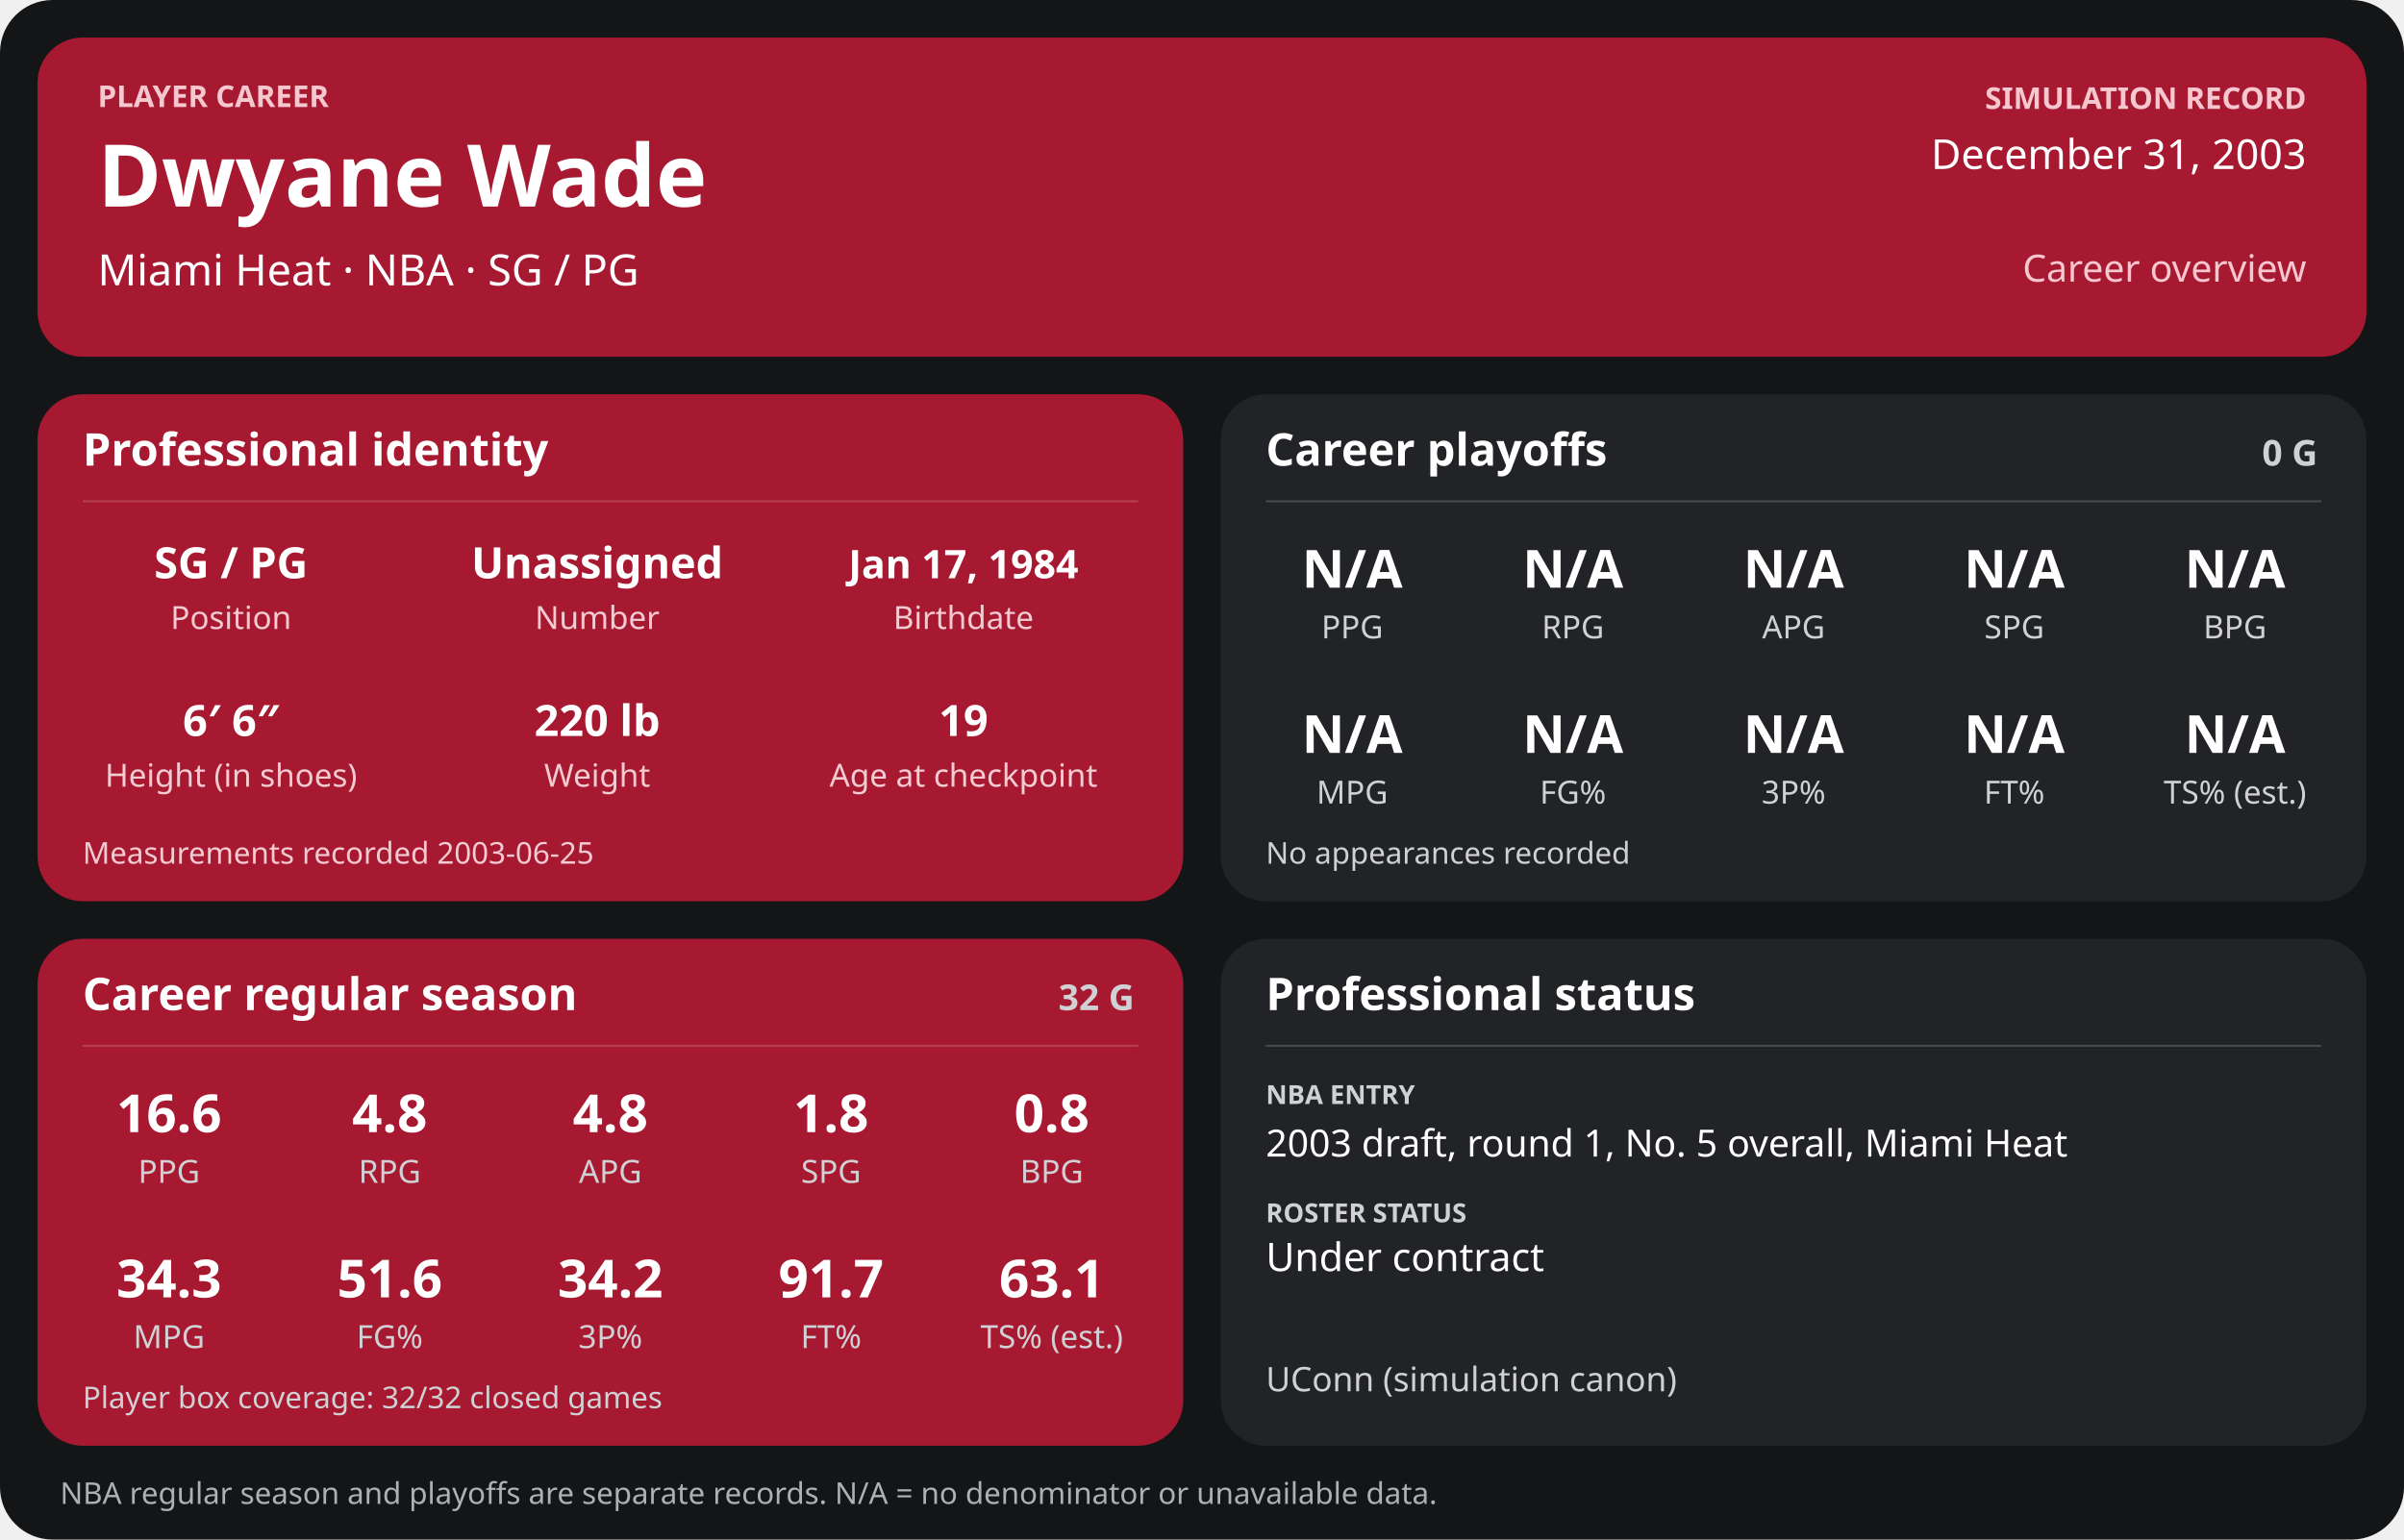
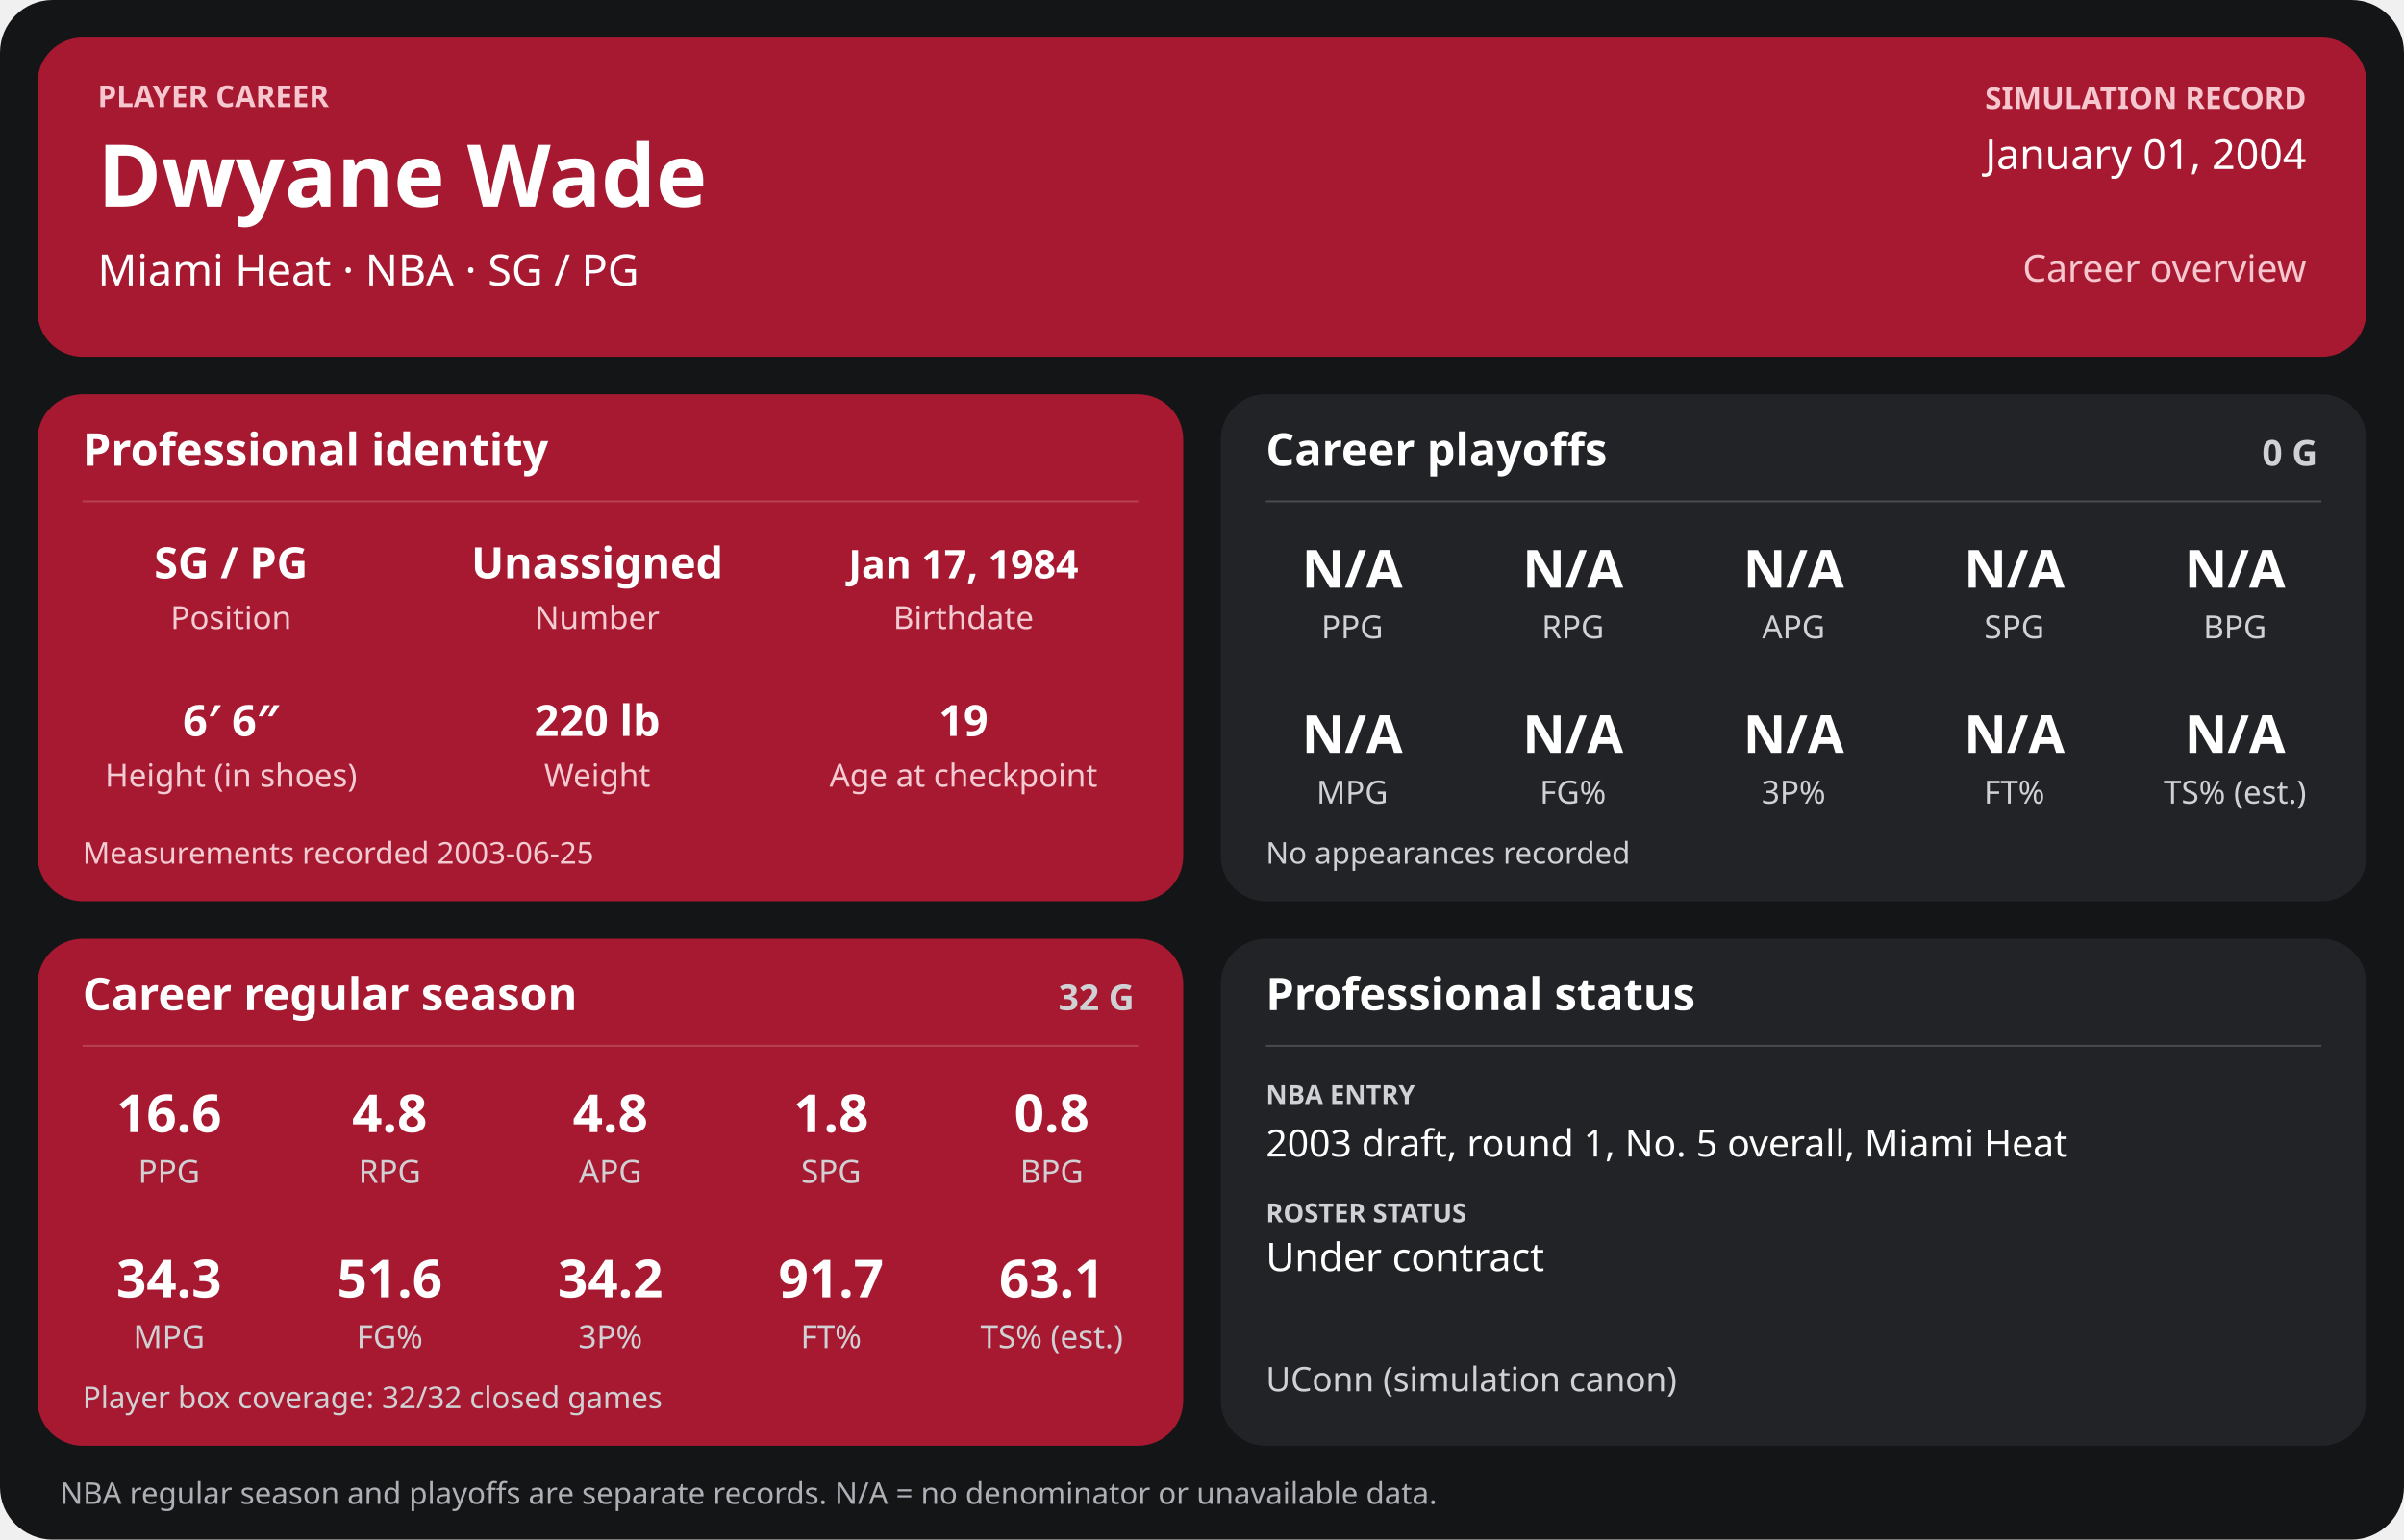
<svg xmlns="http://www.w3.org/2000/svg" width="1280" height="820" viewBox="0 0 1280 820" role="img" aria-labelledby="title desc">
  <rect width="1280" height="820" rx="28" fill="#141517" />
  <g>
    <rect x="20" y="20" width="1240" height="170" rx="24" fill="#a71930" />
    <text x="52" y="57" font-family="sans-serif" fill="#f6c7cf" font-size="16" font-weight="700" text-anchor="start">PLAYER CAREER</text>
    <text x="52" y="110" font-family="sans-serif" fill="#ffffff" font-size="46" font-weight="700" text-anchor="start">Dwyane Wade</text>
    <text x="52" y="152" font-family="sans-serif" fill="#ffffff" font-size="23" font-weight="400" text-anchor="start">Miami Heat  ·  NBA  ·  SG / PG</text>
    <text x="1228" y="58" font-family="sans-serif" fill="#f6c7cf" font-size="16" font-weight="700" text-anchor="end">SIMULATION RECORD</text>
-     <text x="1228" y="90" font-family="sans-serif" fill="#ffffff" font-size="22" font-weight="500" text-anchor="end">December 31, 2003</text>
+     <text x="1228" y="90" font-family="sans-serif" fill="#ffffff" font-size="22" font-weight="500" text-anchor="end">January 01, 2004</text>
    <text x="1228" y="150" font-family="sans-serif" fill="#f6c7cf" font-size="20" font-weight="500" text-anchor="end">Career overview</text>
    <rect x="20" y="210" width="610" height="270" rx="24" fill="#a71930" />
    <text x="44" y="248" font-family="sans-serif" fill="#ffffff" font-size="24" font-weight="700" text-anchor="start">Professional identity</text>
    <line x1="44" y1="267" x2="606" y2="267" stroke="#ffffff" stroke-opacity="0.18" />
    <text x="123" y="308" font-family="sans-serif" fill="#ffffff" font-size="23" font-weight="600" text-anchor="middle">SG / PG</text>
    <text x="123" y="335" font-family="sans-serif" fill="#f3cbd2" font-size="17" font-weight="400" text-anchor="middle">Position</text>
    <text x="318" y="308" font-family="sans-serif" fill="#ffffff" font-size="23" font-weight="600" text-anchor="middle">Unassigned</text>
    <text x="318" y="335" font-family="sans-serif" fill="#f3cbd2" font-size="17" font-weight="400" text-anchor="middle">Number</text>
    <text x="513" y="308" font-family="sans-serif" fill="#ffffff" font-size="21" font-weight="600" text-anchor="middle">Jan 17, 1984</text>
    <text x="513" y="335" font-family="sans-serif" fill="#f3cbd2" font-size="17" font-weight="400" text-anchor="middle">Birthdate</text>
    <text x="123" y="392" font-family="sans-serif" fill="#ffffff" font-size="23" font-weight="600" text-anchor="middle">6′ 6″</text>
    <text x="123" y="419" font-family="sans-serif" fill="#f3cbd2" font-size="17" font-weight="400" text-anchor="middle">Height (in shoes)</text>
    <text x="318" y="392" font-family="sans-serif" fill="#ffffff" font-size="23" font-weight="600" text-anchor="middle">220 lb</text>
    <text x="318" y="419" font-family="sans-serif" fill="#f3cbd2" font-size="17" font-weight="400" text-anchor="middle">Weight</text>
    <text x="513" y="392" font-family="sans-serif" fill="#ffffff" font-size="23" font-weight="600" text-anchor="middle">19</text>
    <text x="513" y="419" font-family="sans-serif" fill="#f3cbd2" font-size="17" font-weight="400" text-anchor="middle">Age at checkpoint</text>
    <text x="44" y="460" font-family="sans-serif" fill="#f3cbd2" font-size="16" font-weight="400" text-anchor="start">Measurements recorded 2003-06-25</text>
    <rect x="650" y="210" width="610" height="270" rx="24" fill="#222326" />
    <text x="674" y="248" font-family="sans-serif" fill="#ffffff" font-size="24" font-weight="700" text-anchor="start">Career playoffs</text>
    <text x="1234" y="248" font-family="sans-serif" fill="#d0d1d4" font-size="19" font-weight="700" text-anchor="end">0 G</text>
    <line x1="674" y1="267" x2="1236" y2="267" stroke="#ffffff" stroke-opacity="0.18" />
    <text x="720.0" y="313" font-family="sans-serif" fill="#ffffff" font-size="28" font-weight="600" text-anchor="middle">N/A</text>
    <text x="720.0" y="340" font-family="sans-serif" fill="#d0d1d4" font-size="17" font-weight="400" text-anchor="middle">PPG</text>
    <text x="837.5" y="313" font-family="sans-serif" fill="#ffffff" font-size="28" font-weight="600" text-anchor="middle">N/A</text>
    <text x="837.5" y="340" font-family="sans-serif" fill="#d0d1d4" font-size="17" font-weight="400" text-anchor="middle">RPG</text>
    <text x="955.0" y="313" font-family="sans-serif" fill="#ffffff" font-size="28" font-weight="600" text-anchor="middle">N/A</text>
    <text x="955.0" y="340" font-family="sans-serif" fill="#d0d1d4" font-size="17" font-weight="400" text-anchor="middle">APG</text>
    <text x="1072.5" y="313" font-family="sans-serif" fill="#ffffff" font-size="28" font-weight="600" text-anchor="middle">N/A</text>
    <text x="1072.5" y="340" font-family="sans-serif" fill="#d0d1d4" font-size="17" font-weight="400" text-anchor="middle">SPG</text>
    <text x="1190.0" y="313" font-family="sans-serif" fill="#ffffff" font-size="28" font-weight="600" text-anchor="middle">N/A</text>
    <text x="1190.0" y="340" font-family="sans-serif" fill="#d0d1d4" font-size="17" font-weight="400" text-anchor="middle">BPG</text>
    <text x="720.0" y="401" font-family="sans-serif" fill="#ffffff" font-size="28" font-weight="600" text-anchor="middle">N/A</text>
    <text x="720.0" y="428" font-family="sans-serif" fill="#d0d1d4" font-size="17" font-weight="400" text-anchor="middle">MPG</text>
    <text x="837.5" y="401" font-family="sans-serif" fill="#ffffff" font-size="28" font-weight="600" text-anchor="middle">N/A</text>
    <text x="837.5" y="428" font-family="sans-serif" fill="#d0d1d4" font-size="17" font-weight="400" text-anchor="middle">FG%</text>
    <text x="955.0" y="401" font-family="sans-serif" fill="#ffffff" font-size="28" font-weight="600" text-anchor="middle">N/A</text>
    <text x="955.0" y="428" font-family="sans-serif" fill="#d0d1d4" font-size="17" font-weight="400" text-anchor="middle">3P%</text>
    <text x="1072.5" y="401" font-family="sans-serif" fill="#ffffff" font-size="28" font-weight="600" text-anchor="middle">N/A</text>
    <text x="1072.5" y="428" font-family="sans-serif" fill="#d0d1d4" font-size="17" font-weight="400" text-anchor="middle">FT%</text>
    <text x="1190.0" y="401" font-family="sans-serif" fill="#ffffff" font-size="28" font-weight="600" text-anchor="middle">N/A</text>
    <text x="1190.0" y="428" font-family="sans-serif" fill="#d0d1d4" font-size="17" font-weight="400" text-anchor="middle">TS% (est.)</text>
    <text x="674" y="460" font-family="sans-serif" fill="#d0d1d4" font-size="16" font-weight="400" text-anchor="start">No appearances recorded</text>
    <rect x="20" y="500" width="610" height="270" rx="24" fill="#a71930" />
    <text x="44" y="538" font-family="sans-serif" fill="#ffffff" font-size="24" font-weight="700" text-anchor="start">Career regular season</text>
    <text x="604" y="538" font-family="sans-serif" fill="#d0d1d4" font-size="19" font-weight="700" text-anchor="end">32 G</text>
    <line x1="44" y1="557" x2="606" y2="557" stroke="#ffffff" stroke-opacity="0.18" />
    <text x="90.0" y="603" font-family="sans-serif" fill="#ffffff" font-size="28" font-weight="600" text-anchor="middle">16.6</text>
    <text x="90.0" y="630" font-family="sans-serif" fill="#d0d1d4" font-size="17" font-weight="400" text-anchor="middle">PPG</text>
    <text x="207.5" y="603" font-family="sans-serif" fill="#ffffff" font-size="28" font-weight="600" text-anchor="middle">4.8</text>
    <text x="207.5" y="630" font-family="sans-serif" fill="#d0d1d4" font-size="17" font-weight="400" text-anchor="middle">RPG</text>
    <text x="325.0" y="603" font-family="sans-serif" fill="#ffffff" font-size="28" font-weight="600" text-anchor="middle">4.8</text>
    <text x="325.0" y="630" font-family="sans-serif" fill="#d0d1d4" font-size="17" font-weight="400" text-anchor="middle">APG</text>
    <text x="442.5" y="603" font-family="sans-serif" fill="#ffffff" font-size="28" font-weight="600" text-anchor="middle">1.8</text>
    <text x="442.5" y="630" font-family="sans-serif" fill="#d0d1d4" font-size="17" font-weight="400" text-anchor="middle">SPG</text>
    <text x="560.0" y="603" font-family="sans-serif" fill="#ffffff" font-size="28" font-weight="600" text-anchor="middle">0.8</text>
    <text x="560.0" y="630" font-family="sans-serif" fill="#d0d1d4" font-size="17" font-weight="400" text-anchor="middle">BPG</text>
    <text x="90.0" y="691" font-family="sans-serif" fill="#ffffff" font-size="28" font-weight="600" text-anchor="middle">34.3</text>
    <text x="90.0" y="718" font-family="sans-serif" fill="#d0d1d4" font-size="17" font-weight="400" text-anchor="middle">MPG</text>
    <text x="207.5" y="691" font-family="sans-serif" fill="#ffffff" font-size="28" font-weight="600" text-anchor="middle">51.6</text>
    <text x="207.5" y="718" font-family="sans-serif" fill="#d0d1d4" font-size="17" font-weight="400" text-anchor="middle">FG%</text>
    <text x="325.0" y="691" font-family="sans-serif" fill="#ffffff" font-size="28" font-weight="600" text-anchor="middle">34.2</text>
    <text x="325.0" y="718" font-family="sans-serif" fill="#d0d1d4" font-size="17" font-weight="400" text-anchor="middle">3P%</text>
    <text x="442.5" y="691" font-family="sans-serif" fill="#ffffff" font-size="28" font-weight="600" text-anchor="middle">91.7</text>
    <text x="442.5" y="718" font-family="sans-serif" fill="#d0d1d4" font-size="17" font-weight="400" text-anchor="middle">FT%</text>
    <text x="560.0" y="691" font-family="sans-serif" fill="#ffffff" font-size="28" font-weight="600" text-anchor="middle">63.1</text>
    <text x="560.0" y="718" font-family="sans-serif" fill="#d0d1d4" font-size="17" font-weight="400" text-anchor="middle">TS% (est.)</text>
    <text x="44" y="750" font-family="sans-serif" fill="#d0d1d4" font-size="16" font-weight="400" text-anchor="start">Player box coverage: 32/32 closed games</text>
    <rect x="650" y="500" width="610" height="270" rx="24" fill="#222326" />
    <text x="674" y="538" font-family="sans-serif" fill="#ffffff" font-size="24" font-weight="700" text-anchor="start">Professional status</text>
    <line x1="674" y1="557" x2="1236" y2="557" stroke="#ffffff" stroke-opacity="0.18" />
    <text x="674" y="588" font-family="sans-serif" fill="#d0d1d4" font-size="14" font-weight="700" text-anchor="start">NBA ENTRY</text>
    <text x="674" y="616" font-family="sans-serif" fill="#ffffff" font-size="20" font-weight="500" text-anchor="start">2003 draft, round 1, No. 5 overall, Miami Heat</text>
    <text x="674" y="651" font-family="sans-serif" fill="#d0d1d4" font-size="14" font-weight="700" text-anchor="start">ROSTER STATUS</text>
    <text x="674" y="677" font-family="sans-serif" fill="#ffffff" font-size="21" font-weight="500" text-anchor="start">Under contract</text>
    <text x="674" y="741" font-family="sans-serif" fill="#d0d1d4" font-size="18" font-weight="400" text-anchor="start">UConn (simulation canon)</text>
    <text x="32" y="801" font-family="sans-serif" fill="#aeb0b5" font-size="16" font-weight="400" text-anchor="start">NBA regular season and playoffs are separate records. N/A = no denominator or unavailable data.</text>
  </g>
</svg>
